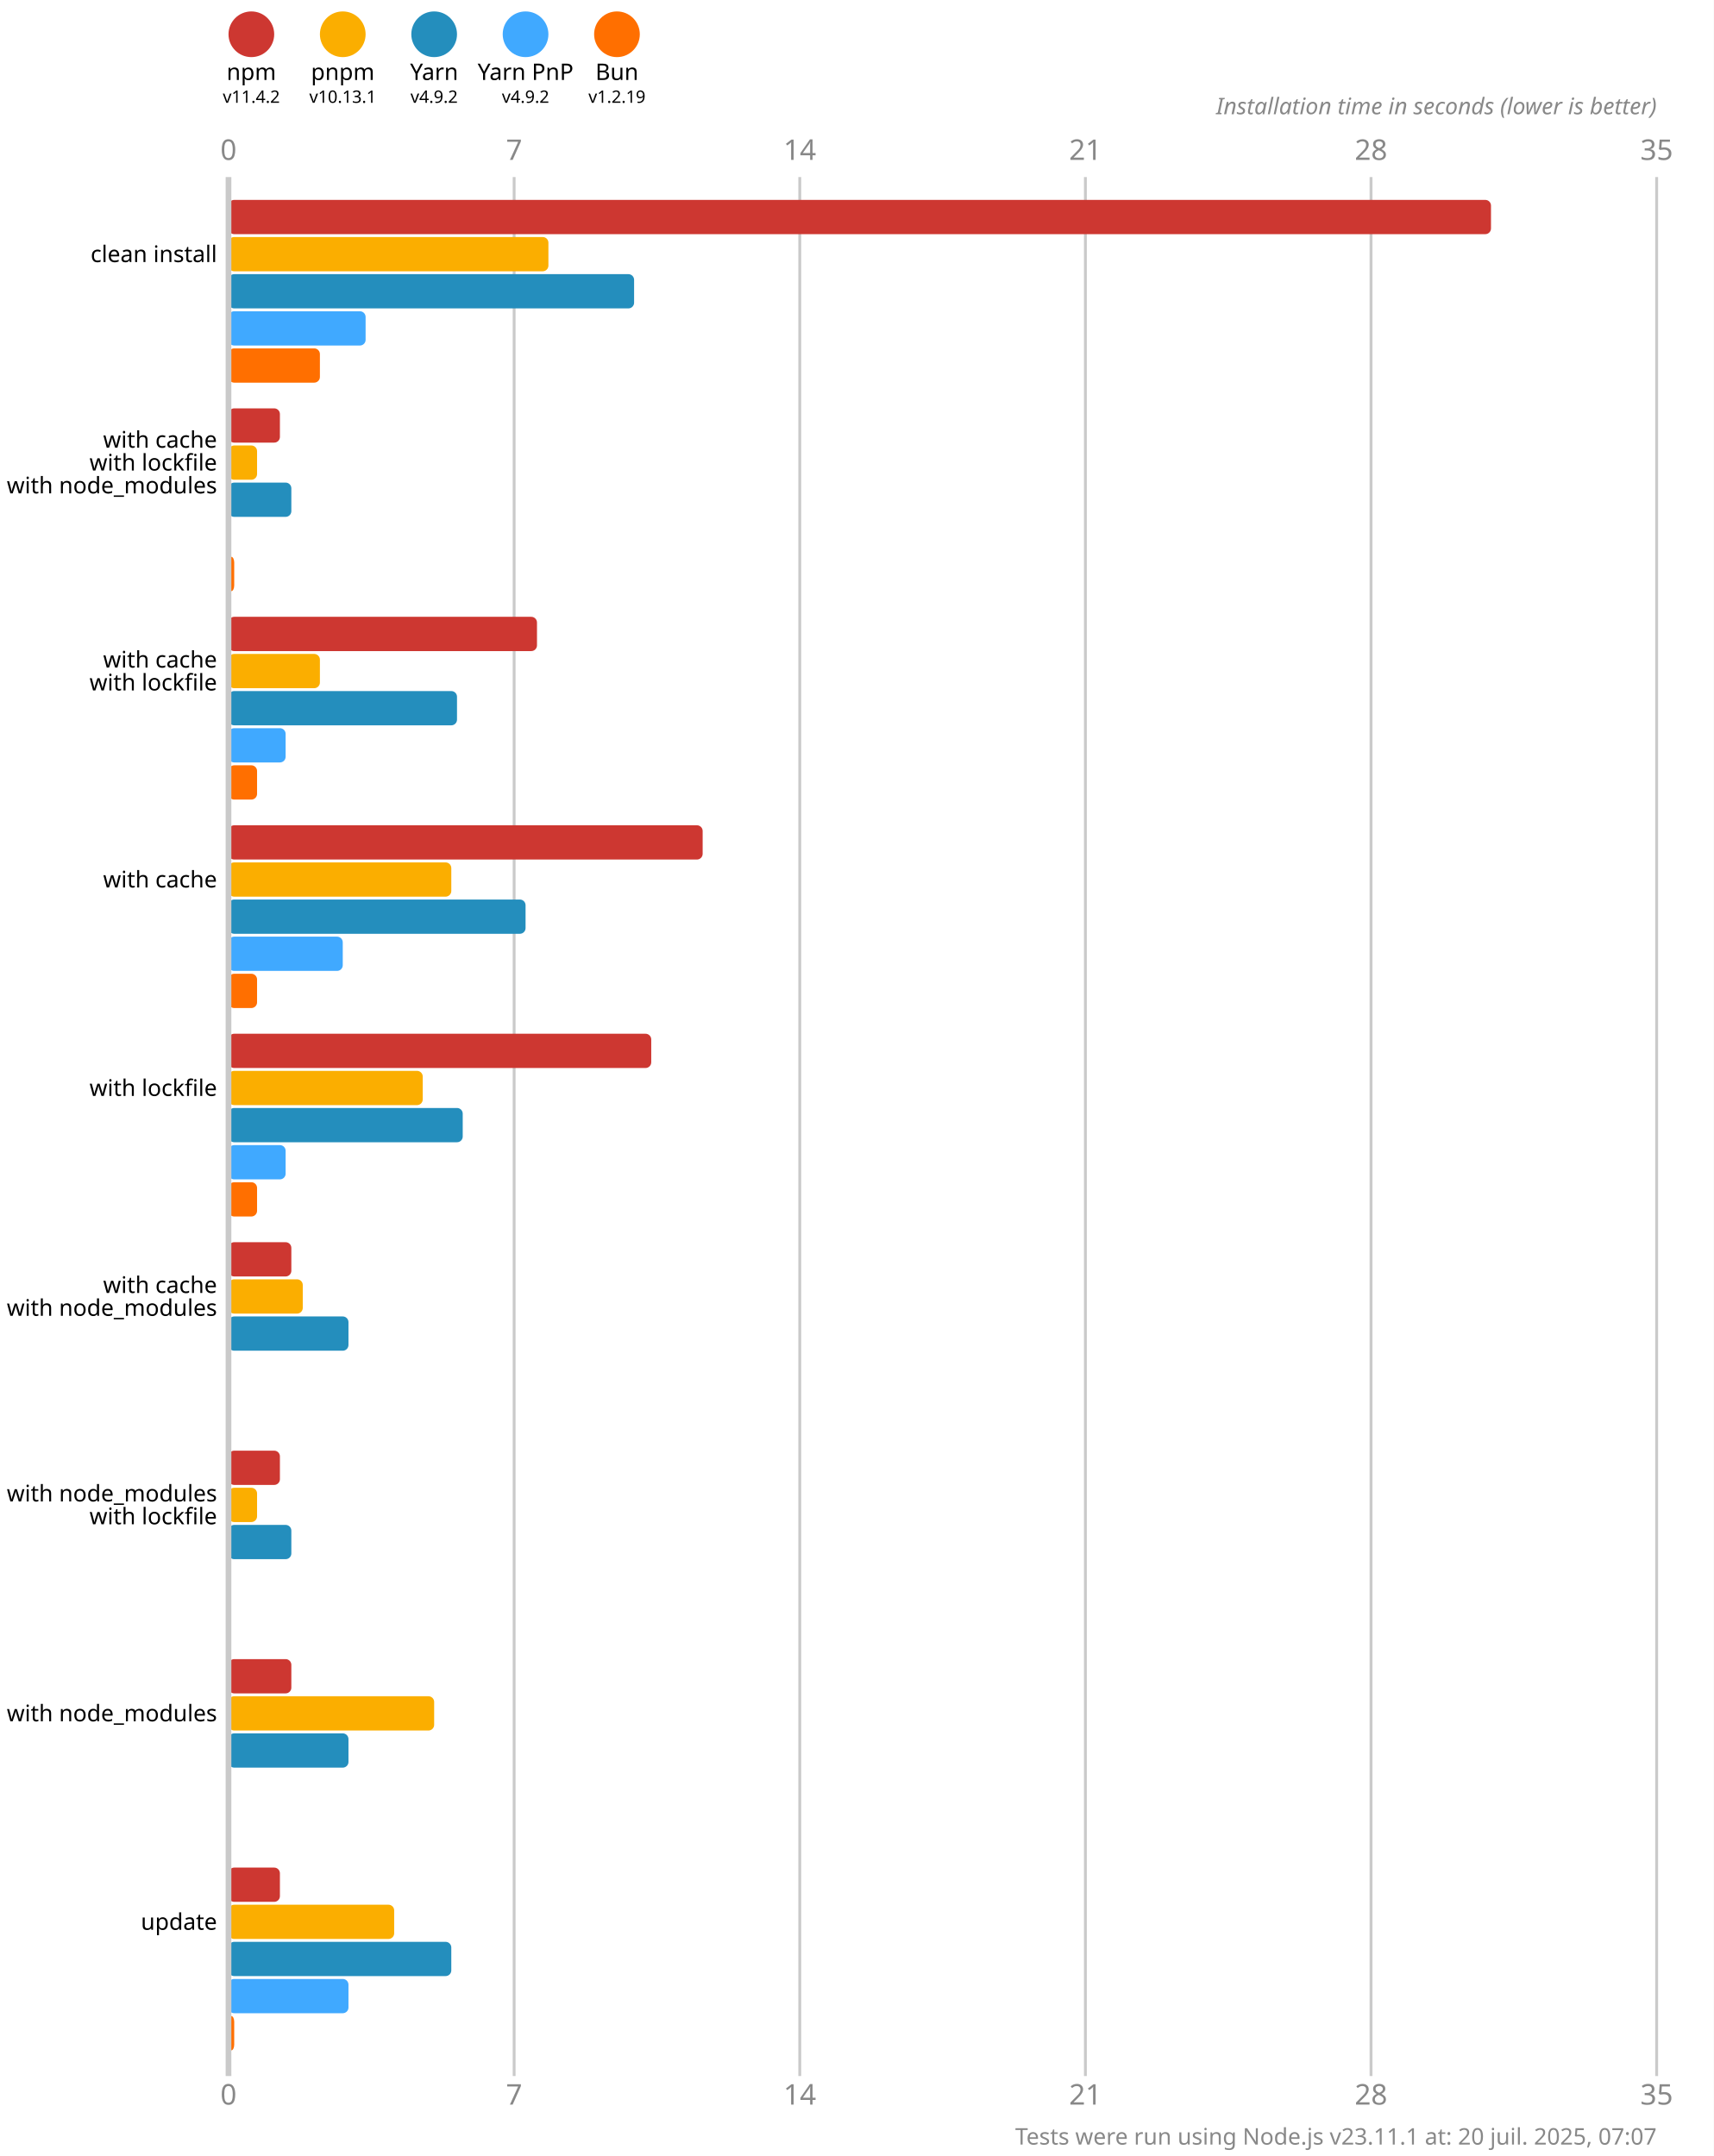
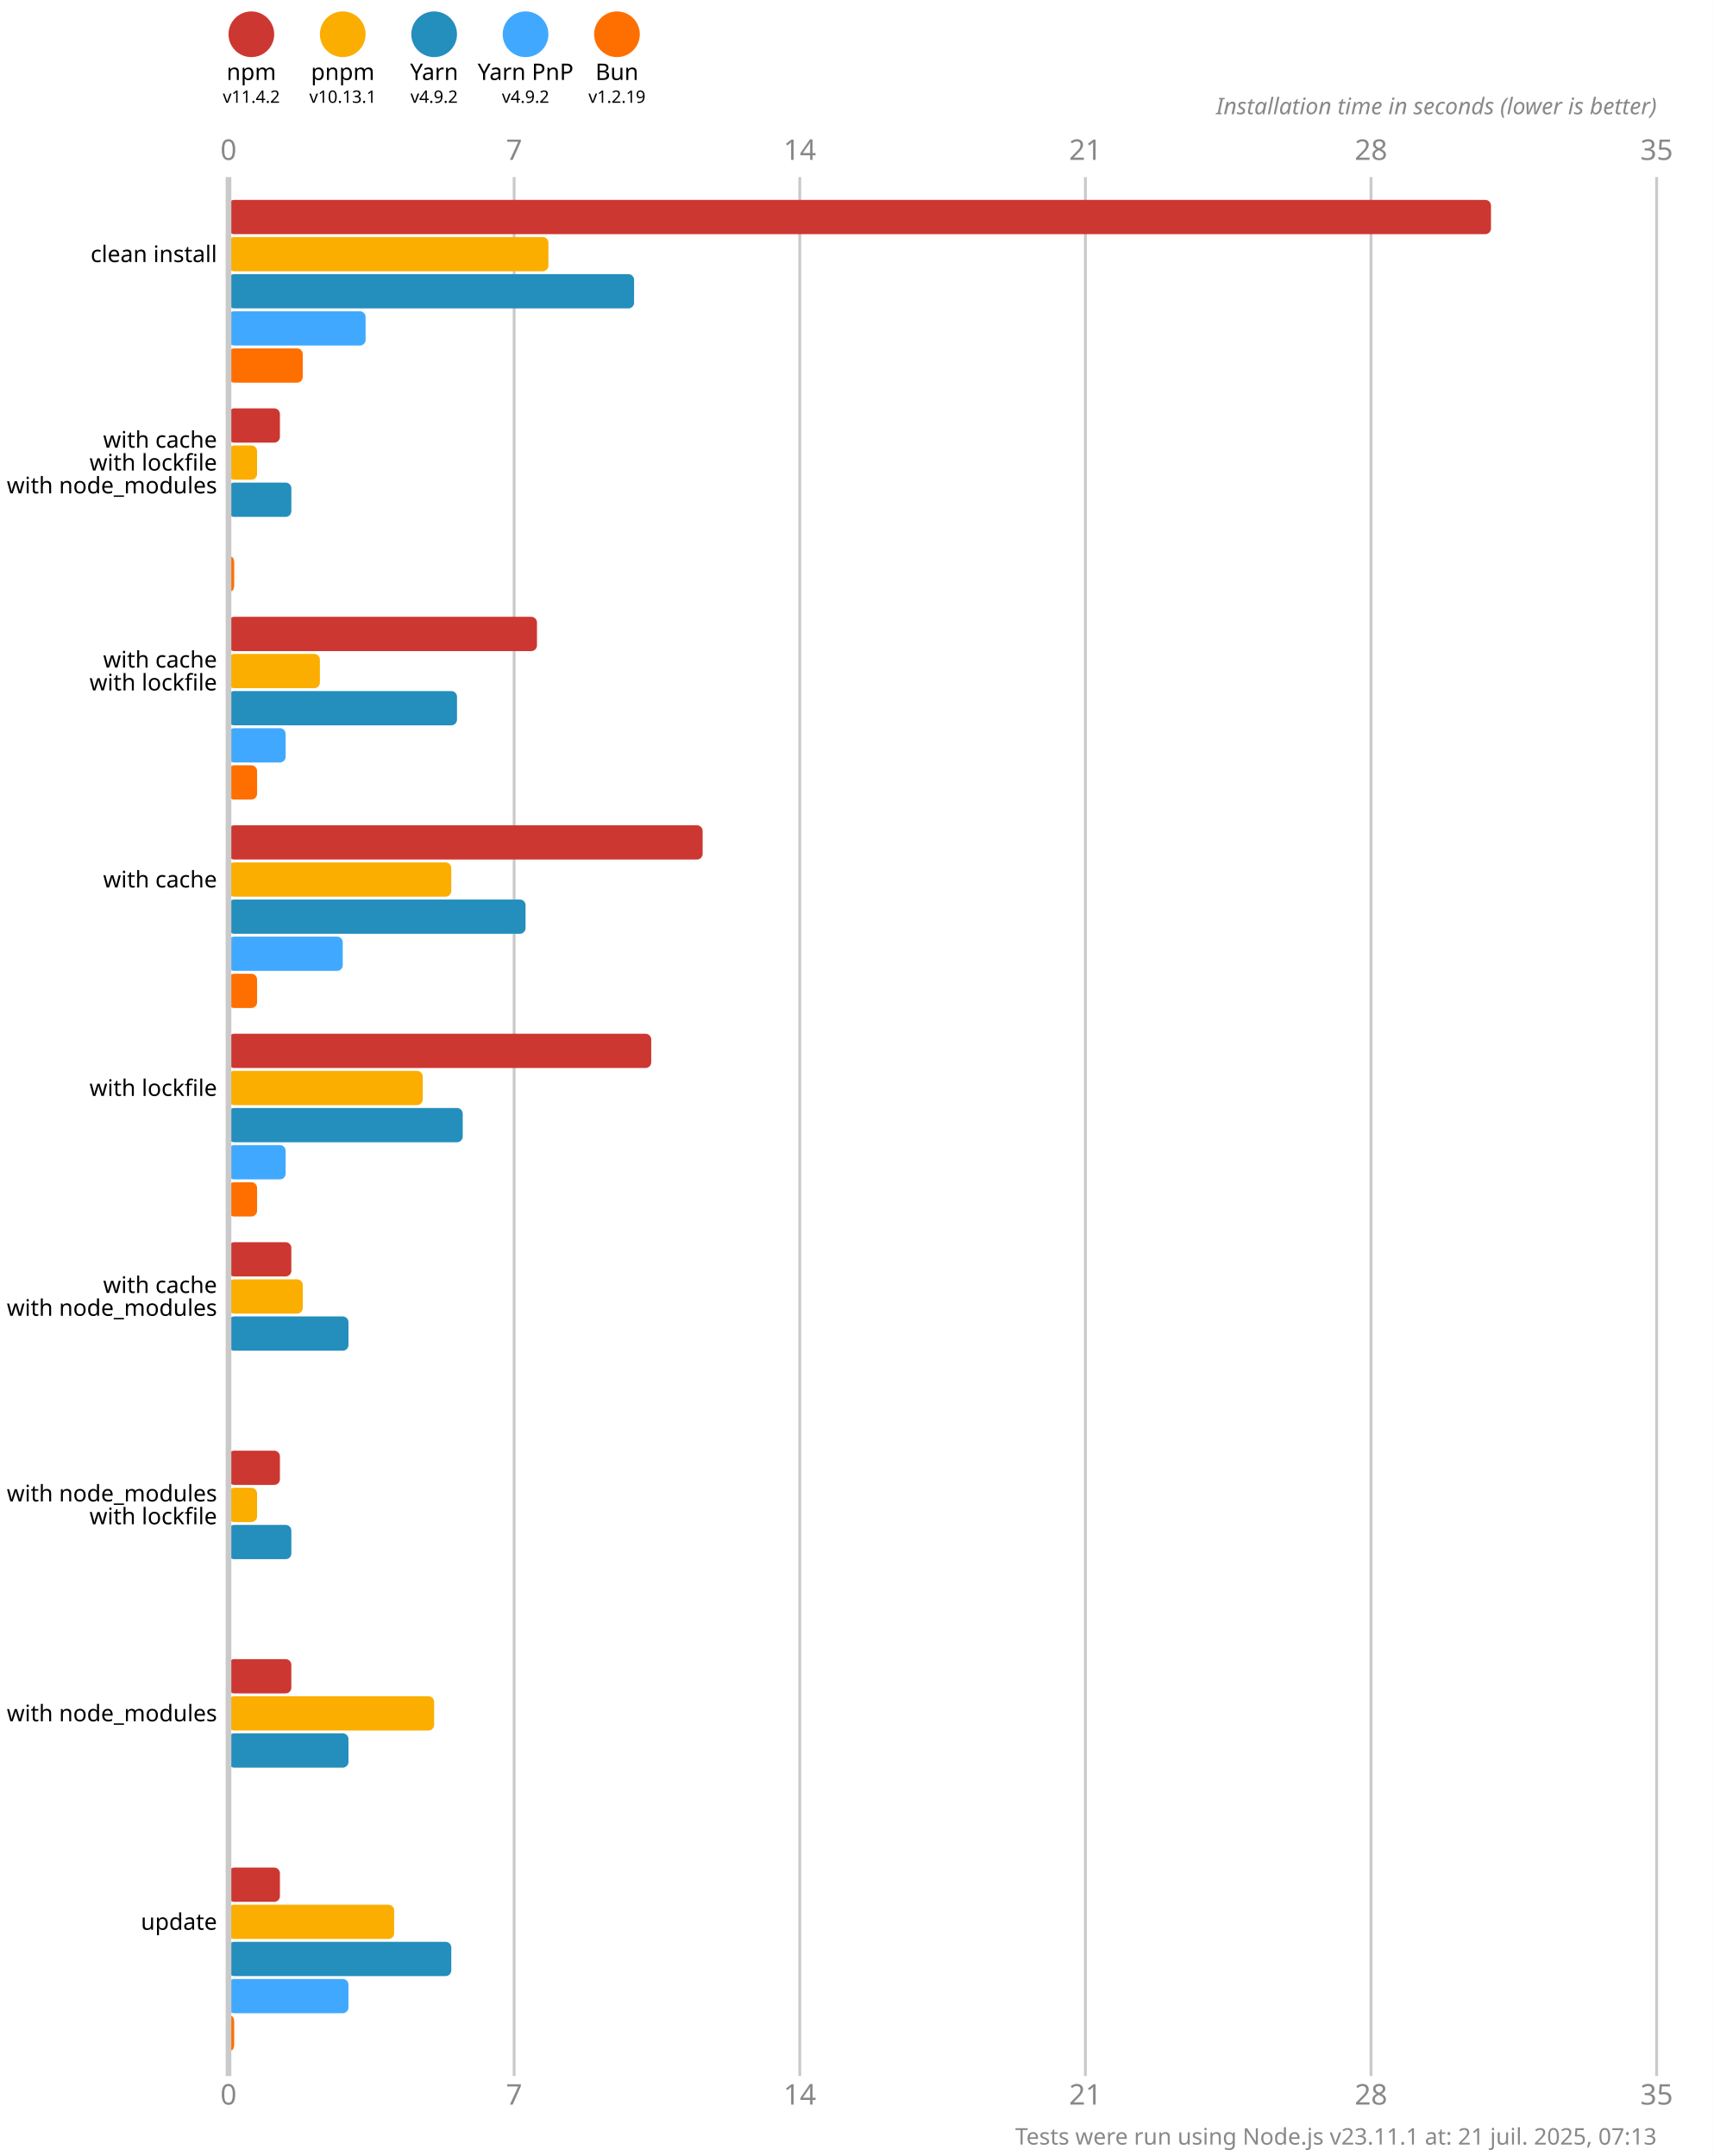
<svg xmlns="http://www.w3.org/2000/svg" version="1.1" viewBox="0 0 300 377.5">
  <style>
    .font { font-family: sans-serif; }
    .s3 { font-size: 3px; }
    .s4 { font-size: 4px; }
    .s5 { font-size: 5px; }
    .line { stroke: #cacaca; }
    .width { stroke-width: 0.5; }
    .text { fill: #888; }
  </style>
  <rect x="0" y="0" width="300" height="377.5" fill="#fff" />
  <circle cx="44" cy="6" r="4" fill="#cd3731" />
  <text x="44" y="14" class="font s4" text-anchor="middle">npm</text>
  <text x="44" y="18" class="font s3" text-anchor="middle">v11.4.2</text>
  <circle cx="60" cy="6" r="4" fill="#fbae00" />
  <text x="60" y="14" class="font s4" text-anchor="middle">pnpm</text>
  <text x="60" y="18" class="font s3" text-anchor="middle">v10.13.1</text>
  <circle cx="76" cy="6" r="4" fill="#248ebd" />
  <text x="76" y="14" class="font s4" text-anchor="middle">Yarn</text>
  <text x="76" y="18" class="font s3" text-anchor="middle">v4.9.2</text>
  <circle cx="92" cy="6" r="4" fill="#40a9ff" />
  <text x="92" y="14" class="font s4" text-anchor="middle">Yarn PnP</text>
  <text x="92" y="18" class="font s3" text-anchor="middle">v4.9.2</text>
  <circle cx="108" cy="6" r="4" fill="#ff6f00" />
  <text x="108" y="14" class="font s4" text-anchor="middle">Bun</text>
  <text x="108" y="18" class="font s3" text-anchor="middle">v1.2.19</text>
  <text x="40" y="28" class="font s5 text" text-anchor="middle">0</text>
  <text x="40" y="368.5" class="font s5 text" text-anchor="middle">0</text>
  <line x1="90" y1="31" x2="90" y2="363.5" class="line width" />
  <text x="90" y="28" class="font s5 text" text-anchor="middle">7</text>
  <text x="90" y="368.5" class="font s5 text" text-anchor="middle">7</text>
  <line x1="140" y1="31" x2="140" y2="363.5" class="line width" />
  <text x="140" y="28" class="font s5 text" text-anchor="middle">14</text>
  <text x="140" y="368.5" class="font s5 text" text-anchor="middle">14</text>
  <line x1="190" y1="31" x2="190" y2="363.5" class="line width" />
  <text x="190" y="28" class="font s5 text" text-anchor="middle">21</text>
  <text x="190" y="368.5" class="font s5 text" text-anchor="middle">21</text>
  <line x1="240" y1="31" x2="240" y2="363.5" class="line width" />
  <text x="240" y="28" class="font s5 text" text-anchor="middle">28</text>
  <text x="240" y="368.5" class="font s5 text" text-anchor="middle">28</text>
  <line x1="290" y1="31" x2="290" y2="363.5" class="line width" />
  <text x="290" y="28" class="font s5 text" text-anchor="middle">35</text>
  <text x="290" y="368.5" class="font s5 text" text-anchor="middle">35</text>
  <text x="290" y="20" class="font s4 text" font-style="italic" text-anchor="end">Installation time in seconds (lower is better)</text>
  <rect x="40" y="35" width="221" height="6" fill="#cd3731" rx="1" ry="1" />
  <rect x="40" y="41.5" width="56" height="6" fill="#fbae00" rx="1" ry="1" />
  <rect x="40" y="48" width="71" height="6" fill="#248ebd" rx="1" ry="1" />
  <rect x="40" y="54.5" width="24" height="6" fill="#40a9ff" rx="1" ry="1" />
-   <rect x="40" y="61" width="16" height="6" fill="#ff6f00" rx="1" ry="1" />
+   <rect x="40" y="61" width="13" height="6" fill="#ff6f00" rx="1" ry="1" />
  <rect x="40" y="71.5" width="9" height="6" fill="#cd3731" rx="1" ry="1" />
  <rect x="40" y="78" width="5" height="6" fill="#fbae00" rx="1" ry="1" />
  <rect x="40" y="84.5" width="11" height="6" fill="#248ebd" rx="1" ry="1" />
  <rect x="40" y="91" width="0" height="6" fill="#40a9ff" rx="1" ry="1" />
  <rect x="40" y="97.5" width="1" height="6" fill="#ff6f00" rx="1" ry="1" />
  <rect x="40" y="108" width="54" height="6" fill="#cd3731" rx="1" ry="1" />
  <rect x="40" y="114.5" width="16" height="6" fill="#fbae00" rx="1" ry="1" />
  <rect x="40" y="121" width="40" height="6" fill="#248ebd" rx="1" ry="1" />
  <rect x="40" y="127.5" width="10" height="6" fill="#40a9ff" rx="1" ry="1" />
  <rect x="40" y="134" width="5" height="6" fill="#ff6f00" rx="1" ry="1" />
  <rect x="40" y="144.5" width="83" height="6" fill="#cd3731" rx="1" ry="1" />
  <rect x="40" y="151" width="39" height="6" fill="#fbae00" rx="1" ry="1" />
  <rect x="40" y="157.5" width="52" height="6" fill="#248ebd" rx="1" ry="1" />
  <rect x="40" y="164" width="20" height="6" fill="#40a9ff" rx="1" ry="1" />
  <rect x="40" y="170.5" width="5" height="6" fill="#ff6f00" rx="1" ry="1" />
  <rect x="40" y="181" width="74" height="6" fill="#cd3731" rx="1" ry="1" />
  <rect x="40" y="187.5" width="34" height="6" fill="#fbae00" rx="1" ry="1" />
  <rect x="40" y="194" width="41" height="6" fill="#248ebd" rx="1" ry="1" />
  <rect x="40" y="200.5" width="10" height="6" fill="#40a9ff" rx="1" ry="1" />
  <rect x="40" y="207" width="5" height="6" fill="#ff6f00" rx="1" ry="1" />
  <rect x="40" y="217.5" width="11" height="6" fill="#cd3731" rx="1" ry="1" />
  <rect x="40" y="224" width="13" height="6" fill="#fbae00" rx="1" ry="1" />
  <rect x="40" y="230.5" width="21" height="6" fill="#248ebd" rx="1" ry="1" />
  <rect x="40" y="237" width="0" height="6" fill="#40a9ff" rx="1" ry="1" />
  <rect x="40" y="243.5" width="0" height="6" fill="#ff6f00" rx="1" ry="1" />
  <rect x="40" y="254" width="9" height="6" fill="#cd3731" rx="1" ry="1" />
  <rect x="40" y="260.5" width="5" height="6" fill="#fbae00" rx="1" ry="1" />
  <rect x="40" y="267" width="11" height="6" fill="#248ebd" rx="1" ry="1" />
  <rect x="40" y="273.5" width="0" height="6" fill="#40a9ff" rx="1" ry="1" />
  <rect x="40" y="280" width="0" height="6" fill="#ff6f00" rx="1" ry="1" />
  <rect x="40" y="290.5" width="11" height="6" fill="#cd3731" rx="1" ry="1" />
  <rect x="40" y="297" width="36" height="6" fill="#fbae00" rx="1" ry="1" />
  <rect x="40" y="303.5" width="21" height="6" fill="#248ebd" rx="1" ry="1" />
  <rect x="40" y="310" width="0" height="6" fill="#40a9ff" rx="1" ry="1" />
  <rect x="40" y="316.5" width="0" height="6" fill="#ff6f00" rx="1" ry="1" />
  <rect x="40" y="327" width="9" height="6" fill="#cd3731" rx="1" ry="1" />
  <rect x="40" y="333.5" width="29" height="6" fill="#fbae00" rx="1" ry="1" />
  <rect x="40" y="340" width="39" height="6" fill="#248ebd" rx="1" ry="1" />
  <rect x="40" y="346.5" width="21" height="6" fill="#40a9ff" rx="1" ry="1" />
  <rect x="40" y="353" width="1" height="6" fill="#ff6f00" rx="1" ry="1" />
  <line x1="40" y1="31" x2="40" y2="363.5" class="line" />
  <text x="38" y="44.5" class="font s4" dominant-baseline="middle" text-anchor="end">clean install</text>
  <text x="38" y="77" class="font s4" dominant-baseline="middle" text-anchor="end">with cache</text>
  <text x="38" y="81" class="font s4" dominant-baseline="middle" text-anchor="end">with lockfile</text>
  <text x="38" y="85" class="font s4" dominant-baseline="middle" text-anchor="end">with node_modules</text>
  <text x="38" y="115.5" class="font s4" dominant-baseline="middle" text-anchor="end">with cache</text>
  <text x="38" y="119.5" class="font s4" dominant-baseline="middle" text-anchor="end">with lockfile</text>
  <text x="38" y="154" class="font s4" dominant-baseline="middle" text-anchor="end">with cache</text>
  <text x="38" y="190.5" class="font s4" dominant-baseline="middle" text-anchor="end">with lockfile</text>
  <text x="38" y="225" class="font s4" dominant-baseline="middle" text-anchor="end">with cache</text>
  <text x="38" y="229" class="font s4" dominant-baseline="middle" text-anchor="end">with node_modules</text>
  <text x="38" y="261.5" class="font s4" dominant-baseline="middle" text-anchor="end">with node_modules</text>
  <text x="38" y="265.5" class="font s4" dominant-baseline="middle" text-anchor="end">with lockfile</text>
  <text x="38" y="300" class="font s4" dominant-baseline="middle" text-anchor="end">with node_modules</text>
  <text x="38" y="336.5" class="font s4" dominant-baseline="middle" text-anchor="end">update</text>
-   <text x="290" y="375.5" class="font s4 text" text-anchor="end">Tests were run using Node.js v23.11.1 at: 20 juil. 2025, 07:07</text>
+   <text x="290" y="375.5" class="font s4 text" text-anchor="end">Tests were run using Node.js v23.11.1 at: 21 juil. 2025, 07:13</text>
</svg>
